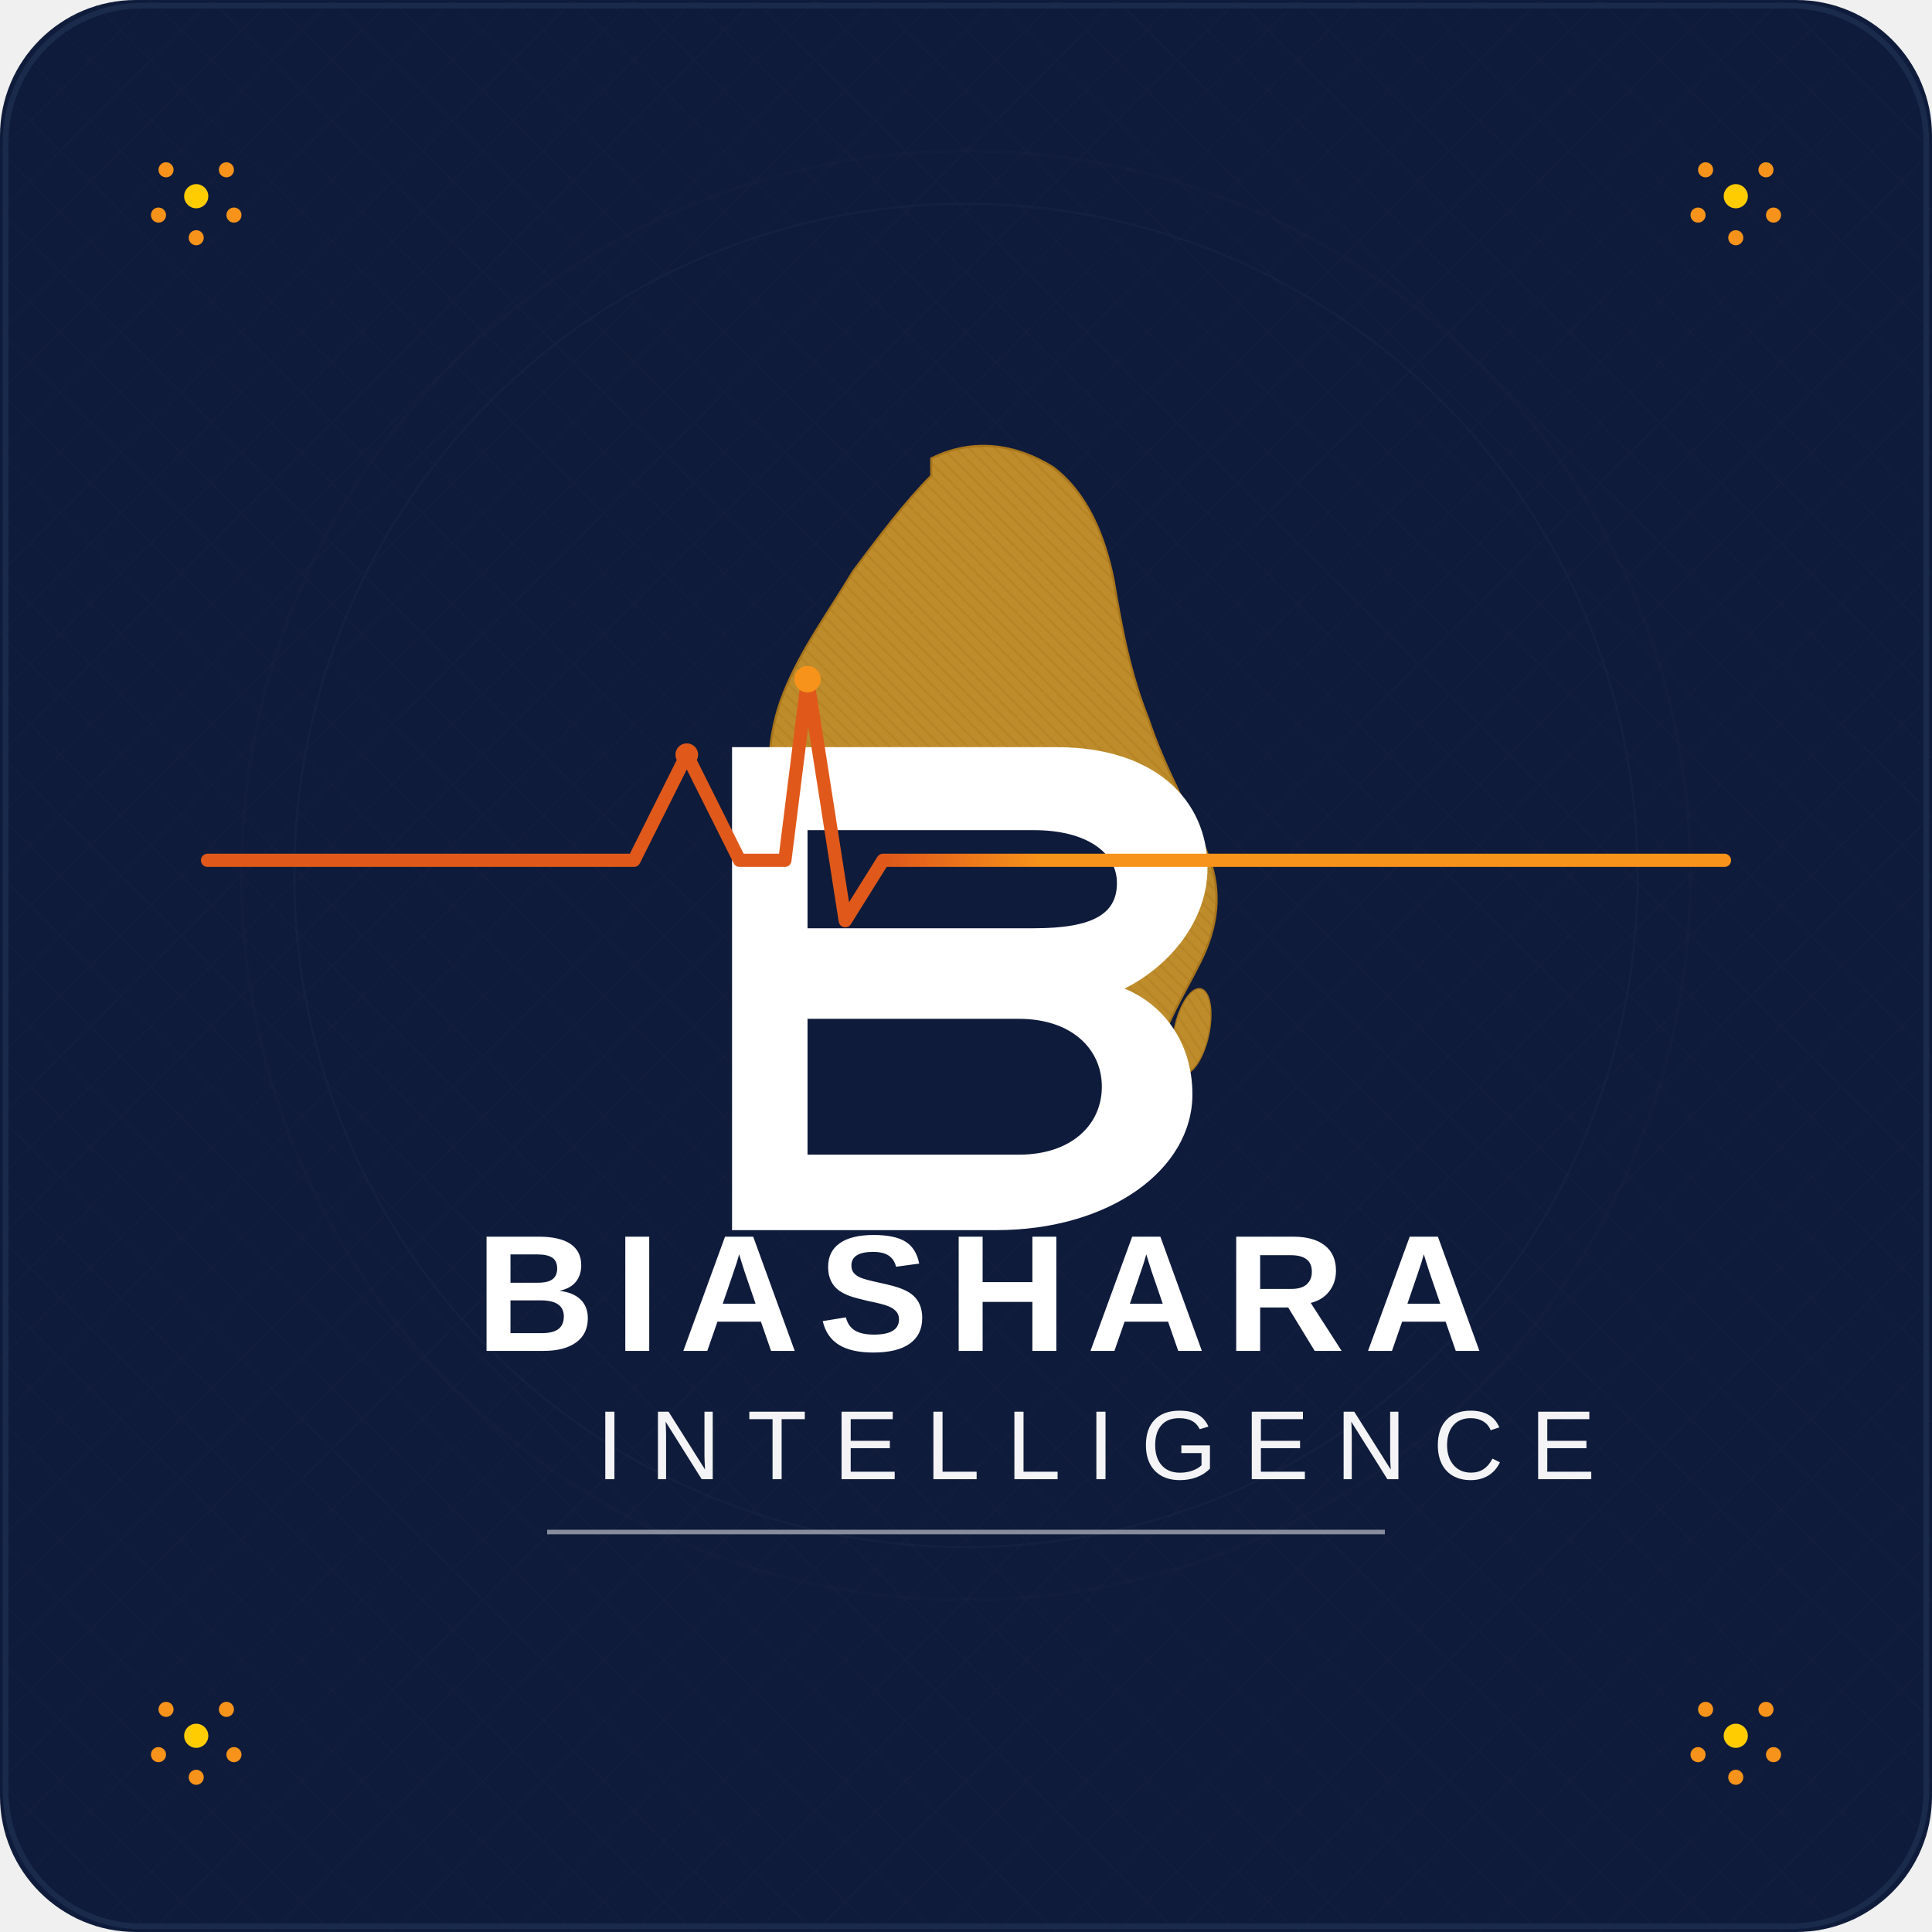
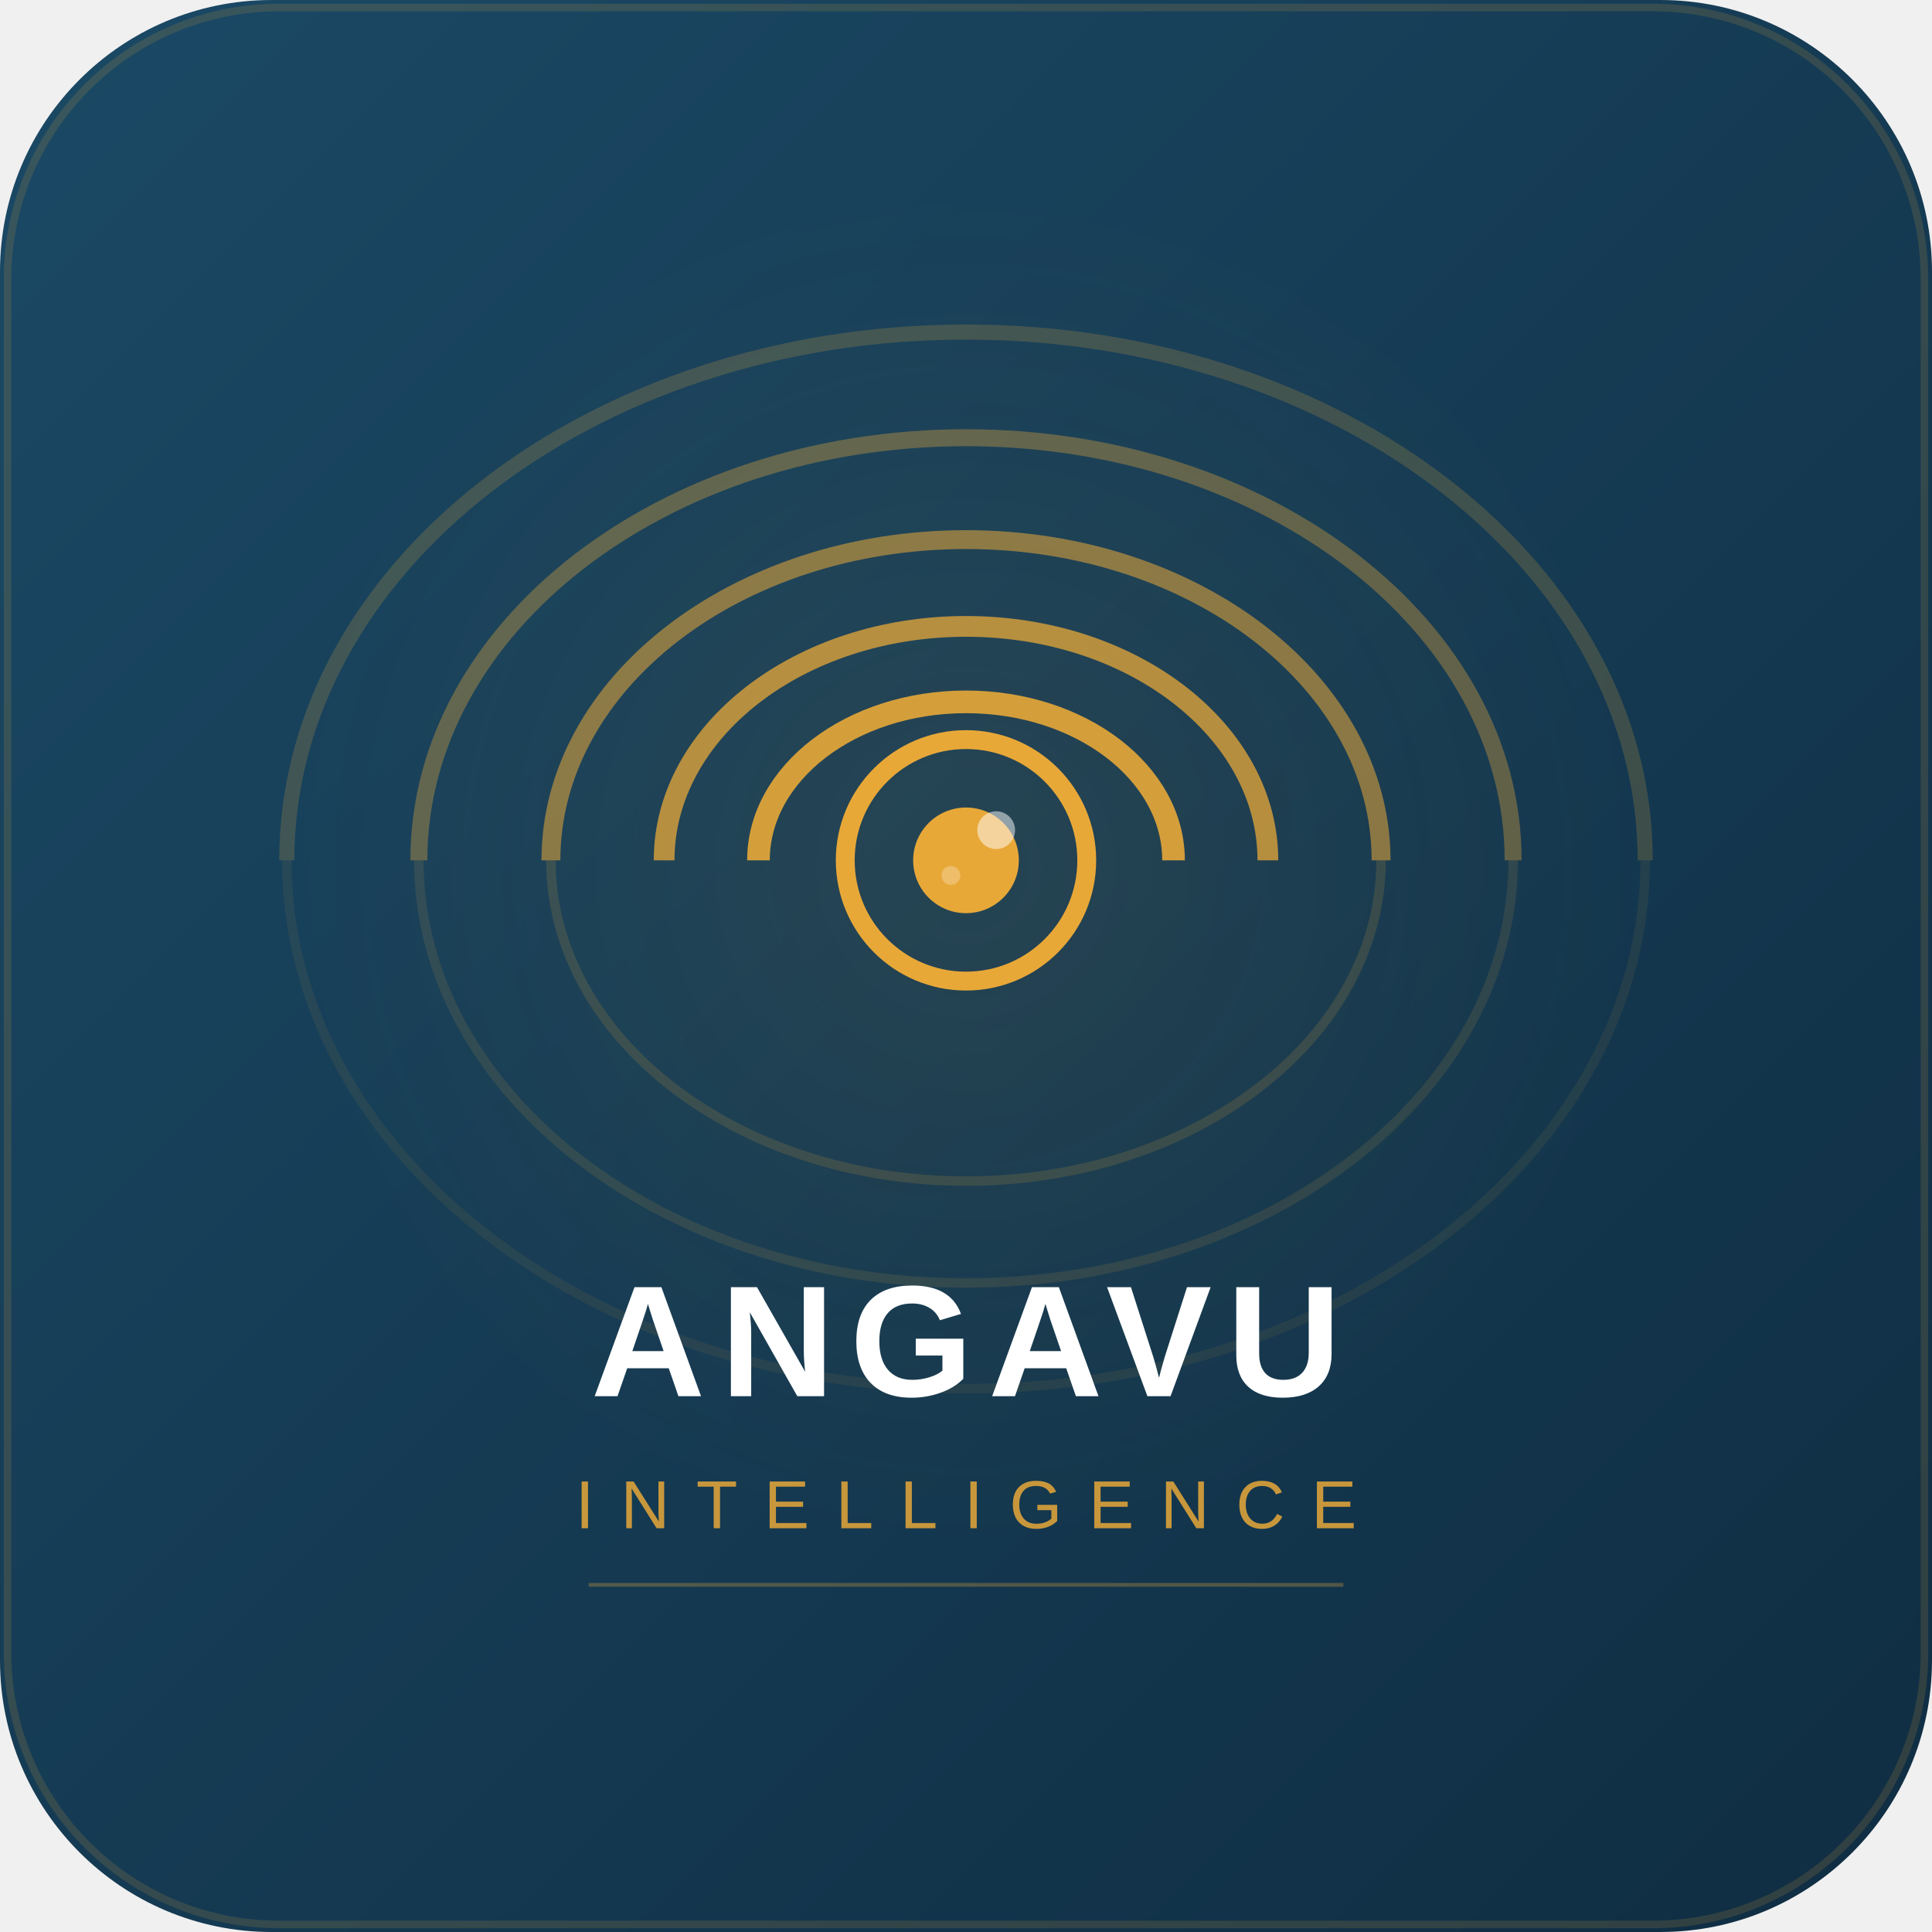
- <svg xmlns="http://www.w3.org/2000/svg" viewBox="0 0 512 512" width="512" height="512">
+ <svg xmlns="http://www.w3.org/2000/svg" viewBox="0 0 512 512" width="512" height="512" role="img" aria-label="Angavu Intelligence logo — abstracted eye with concentric arcs">
  <defs>
-     <pattern id="bgPattern" x="0" y="0" width="16" height="16" patternUnits="userSpaceOnUse">
-       <rect width="16" height="16" fill="none" />
-       <path d="M8 0 L16 8 L8 16 L0 8 Z" fill="none" stroke="#162040" stroke-width="0.4" opacity="0.5" />
-     </pattern>
-     <pattern id="africaTex" x="0" y="0" width="6" height="6" patternUnits="userSpaceOnUse">
-       <rect width="6" height="6" fill="#C6922A" />
-       <path d="M0 0 L3 3 M3 0 L6 3 M0 3 L3 6 M3 3 L6 6" stroke="#B07A1A" stroke-width="0.5" opacity="0.35" />
-     </pattern>
-     <linearGradient id="pulseGrad" x1="0%" y1="0%" x2="100%" y2="0%">
-       <stop offset="0%" stop-color="#E0591A" />
-       <stop offset="45%" stop-color="#E0591A" />
-       <stop offset="55%" stop-color="#F7931A" />
-       <stop offset="100%" stop-color="#F7931A" />
+     <linearGradient id="bgGrad" x1="0%" y1="0%" x2="100%" y2="100%">
+       <stop offset="0%" stop-color="#1B4965" />
+       <stop offset="100%" stop-color="#0F2D42" />
+     </linearGradient>
+     <linearGradient id="arcGrad" x1="0%" y1="0%" x2="100%" y2="0%">
+       <stop offset="0%" stop-color="#E8A838" stop-opacity="0.2" />
+       <stop offset="50%" stop-color="#E8A838" stop-opacity="1" />
+       <stop offset="100%" stop-color="#E8A838" stop-opacity="0.2" />
    </linearGradient>
    <clipPath id="roundClip">
-       <rect width="512" height="512" rx="36" ry="36" />
+       <rect width="512" height="512" rx="72" ry="72" />
    </clipPath>
  </defs>
  <g clip-path="url(#roundClip)">
-     <rect width="512" height="512" fill="#0F1B3A" />
-     <rect width="512" height="512" fill="url(#bgPattern)" />
-     <circle cx="256" cy="232" r="192" fill="none" stroke="#162040" stroke-width="0.8" opacity="0.5" />
-     <circle cx="256" cy="232" r="178" fill="none" stroke="#1a2848" stroke-width="0.6" opacity="0.35" />
-     <g transform="translate(256, 225) scale(1.15)" opacity="0.95">
-       <path d="M-8,-90 C2,-95 12,-93 20,-88 C28,-82 32,-72 34,-62                C36,-50 38,-40 42,-30 C46,-18 52,-8 56,2                C59,10 58,18 54,26 C50,34 46,40 44,48                C42,56 38,64 32,72 C26,78 18,82 10,84                C4,85 -2,84 -8,80 C-14,74 -18,66 -22,56                C-26,46 -30,36 -34,24 C-38,14 -42,4 -44,-6                C-46,-16 -46,-26 -42,-36 C-38,-46 -32,-54 -26,-64                C-20,-72 -14,-80 -8,-86 Z" fill="url(#africaTex)" stroke="#B07A1A" stroke-width="0.5" />
-       <ellipse cx="52" cy="42" rx="4" ry="10" fill="url(#africaTex)" stroke="#B07A1A" stroke-width="0.3" transform="rotate(12,52,42)" />
+     <rect width="512" height="512" fill="url(#bgGrad)" />
+     <radialGradient id="glow" cx="50%" cy="45%" r="35%">
+       <stop offset="0%" stop-color="#E8A838" stop-opacity="0.08" />
+       <stop offset="100%" stop-color="#E8A838" stop-opacity="0" />
+     </radialGradient>
+     <rect width="512" height="512" fill="url(#glow)" />
+     <g transform="translate(256, 228)">
+       <path d="M-180,0 A180,140 0 0 1 180,0" fill="none" stroke="#E8A838" stroke-width="4" opacity="0.2" />
+       <path d="M-145,0 A145,112 0 0 1 145,0" fill="none" stroke="#E8A838" stroke-width="4.5" opacity="0.35" />
+       <path d="M-110,0 A110,85 0 0 1 110,0" fill="none" stroke="#E8A838" stroke-width="5" opacity="0.55" />
+       <path d="M-80,0 A80,62 0 0 1 80,0" fill="none" stroke="#E8A838" stroke-width="5.5" opacity="0.75" />
+       <path d="M-55,0 A55,42 0 0 1 55,0" fill="none" stroke="#E8A838" stroke-width="6" opacity="0.9" />
+       <circle cx="0" cy="0" r="32" fill="none" stroke="#E8A838" stroke-width="5" />
+       <circle cx="0" cy="0" r="14" fill="#E8A838" />
+       <circle cx="8" cy="-8" r="5" fill="#FFFFFF" opacity="0.5" />
+       <circle cx="-4" cy="4" r="2.5" fill="#FFFFFF" opacity="0.25" />
+       <path d="M-180,0 A180,140 0 0 0 180,0" fill="none" stroke="#E8A838" stroke-width="2.5" opacity="0.08" />
+       <path d="M-145,0 A145,112 0 0 0 145,0" fill="none" stroke="#E8A838" stroke-width="2.5" opacity="0.12" />
+       <path d="M-110,0 A110,85 0 0 0 110,0" fill="none" stroke="#E8A838" stroke-width="2.5" opacity="0.15" />
    </g>
-     <g transform="translate(256, 228)">
-       <path d="M-62,-98 L-62,98 L8,98                C38,98 60,82 60,62 C60,48 52,38 42,34                C54,28 64,16 64,2 C64,-16 50,-30 24,-30                L-62,-30 Z" fill="#FFFFFF" />
-       <path d="M-42,-78 L-42,-8 L18,-8                C32,-8 40,-2 40,6 C40,14 34,18 18,18                L-42,18 Z" fill="#0F1B3A" />
-       <path d="M-42,38 L-42,78 L14,78                C28,78 36,70 36,60 C36,50 28,42 14,42                L-42,42 Z" fill="#0F1B3A" />
-     </g>
-     <g transform="translate(0, 228)">
-       <path d="M55,0 L168,0 L182,-28 L196,0 L208,0 L214,-48 L224,16 L234,0 L457,0" fill="none" stroke="url(#pulseGrad)" stroke-width="3.5" stroke-linecap="round" stroke-linejoin="round" />
-       <circle cx="182" cy="-28" r="3" fill="#E0591A" />
-       <circle cx="214" cy="-48" r="3.5" fill="#F7931A" />
-     </g>
-     <text x="126" y="358" font-family="'Arial Black','Arial',Helvetica,sans-serif" font-size="44" font-weight="900" fill="#FFFFFF" letter-spacing="5">BIASHARA</text>
-     <text x="158" y="392" font-family="Arial,Helvetica,sans-serif" font-size="26" font-weight="400" fill="#FFFFFF" letter-spacing="7" opacity="0.95">INTELLIGENCE</text>
-     <line x1="145" y1="406" x2="367" y2="406" stroke="#FFFFFF" stroke-width="1.2" opacity="0.5" />
-     <g transform="translate(52,52)">
-       <circle r="3.2" fill="#FFCC02" />
-       <circle cx="-8" cy="-7" r="2" fill="#F7931A" />
-       <circle cx="8" cy="-7" r="2" fill="#F7931A" />
-       <circle cx="-10" cy="5" r="2" fill="#F7931A" />
-       <circle cx="10" cy="5" r="2" fill="#F7931A" />
-       <circle cy="11" r="2" fill="#F7931A" />
-     </g>
-     <g transform="translate(460,52)">
-       <circle r="3.2" fill="#FFCC02" />
-       <circle cx="-8" cy="-7" r="2" fill="#F7931A" />
-       <circle cx="8" cy="-7" r="2" fill="#F7931A" />
-       <circle cx="-10" cy="5" r="2" fill="#F7931A" />
-       <circle cx="10" cy="5" r="2" fill="#F7931A" />
-       <circle cy="11" r="2" fill="#F7931A" />
-     </g>
-     <g transform="translate(52,460)">
-       <circle r="3.2" fill="#FFCC02" />
-       <circle cx="-8" cy="-7" r="2" fill="#F7931A" />
-       <circle cx="8" cy="-7" r="2" fill="#F7931A" />
-       <circle cx="-10" cy="5" r="2" fill="#F7931A" />
-       <circle cx="10" cy="5" r="2" fill="#F7931A" />
-       <circle cy="11" r="2" fill="#F7931A" />
-     </g>
-     <g transform="translate(460,460)">
-       <circle r="3.2" fill="#FFCC02" />
-       <circle cx="-8" cy="-7" r="2" fill="#F7931A" />
-       <circle cx="8" cy="-7" r="2" fill="#F7931A" />
-       <circle cx="-10" cy="5" r="2" fill="#F7931A" />
-       <circle cx="10" cy="5" r="2" fill="#F7931A" />
-       <circle cy="11" r="2" fill="#F7931A" />
-     </g>
+     <text x="256" y="370" text-anchor="middle" font-family="'Segoe UI','Helvetica Neue',Arial,sans-serif" font-size="42" font-weight="700" fill="#FFFFFF" letter-spacing="4">ANGAVU</text>
+     <text x="256" y="405" text-anchor="middle" font-family="'Segoe UI','Helvetica Neue',Arial,sans-serif" font-size="18" font-weight="300" fill="#E8A838" letter-spacing="7" opacity="0.85">INTELLIGENCE</text>
+     <line x1="156" y1="420" x2="356" y2="420" stroke="#E8A838" stroke-width="1" opacity="0.3" />
  </g>
-   <rect x="1.5" y="1.5" width="509" height="509" rx="36" ry="36" fill="none" stroke="#1a2a4a" stroke-width="1.5" />
+   <rect x="2" y="2" width="508" height="508" rx="72" ry="72" fill="none" stroke="#E8A838" stroke-width="2" opacity="0.15" />
</svg>
